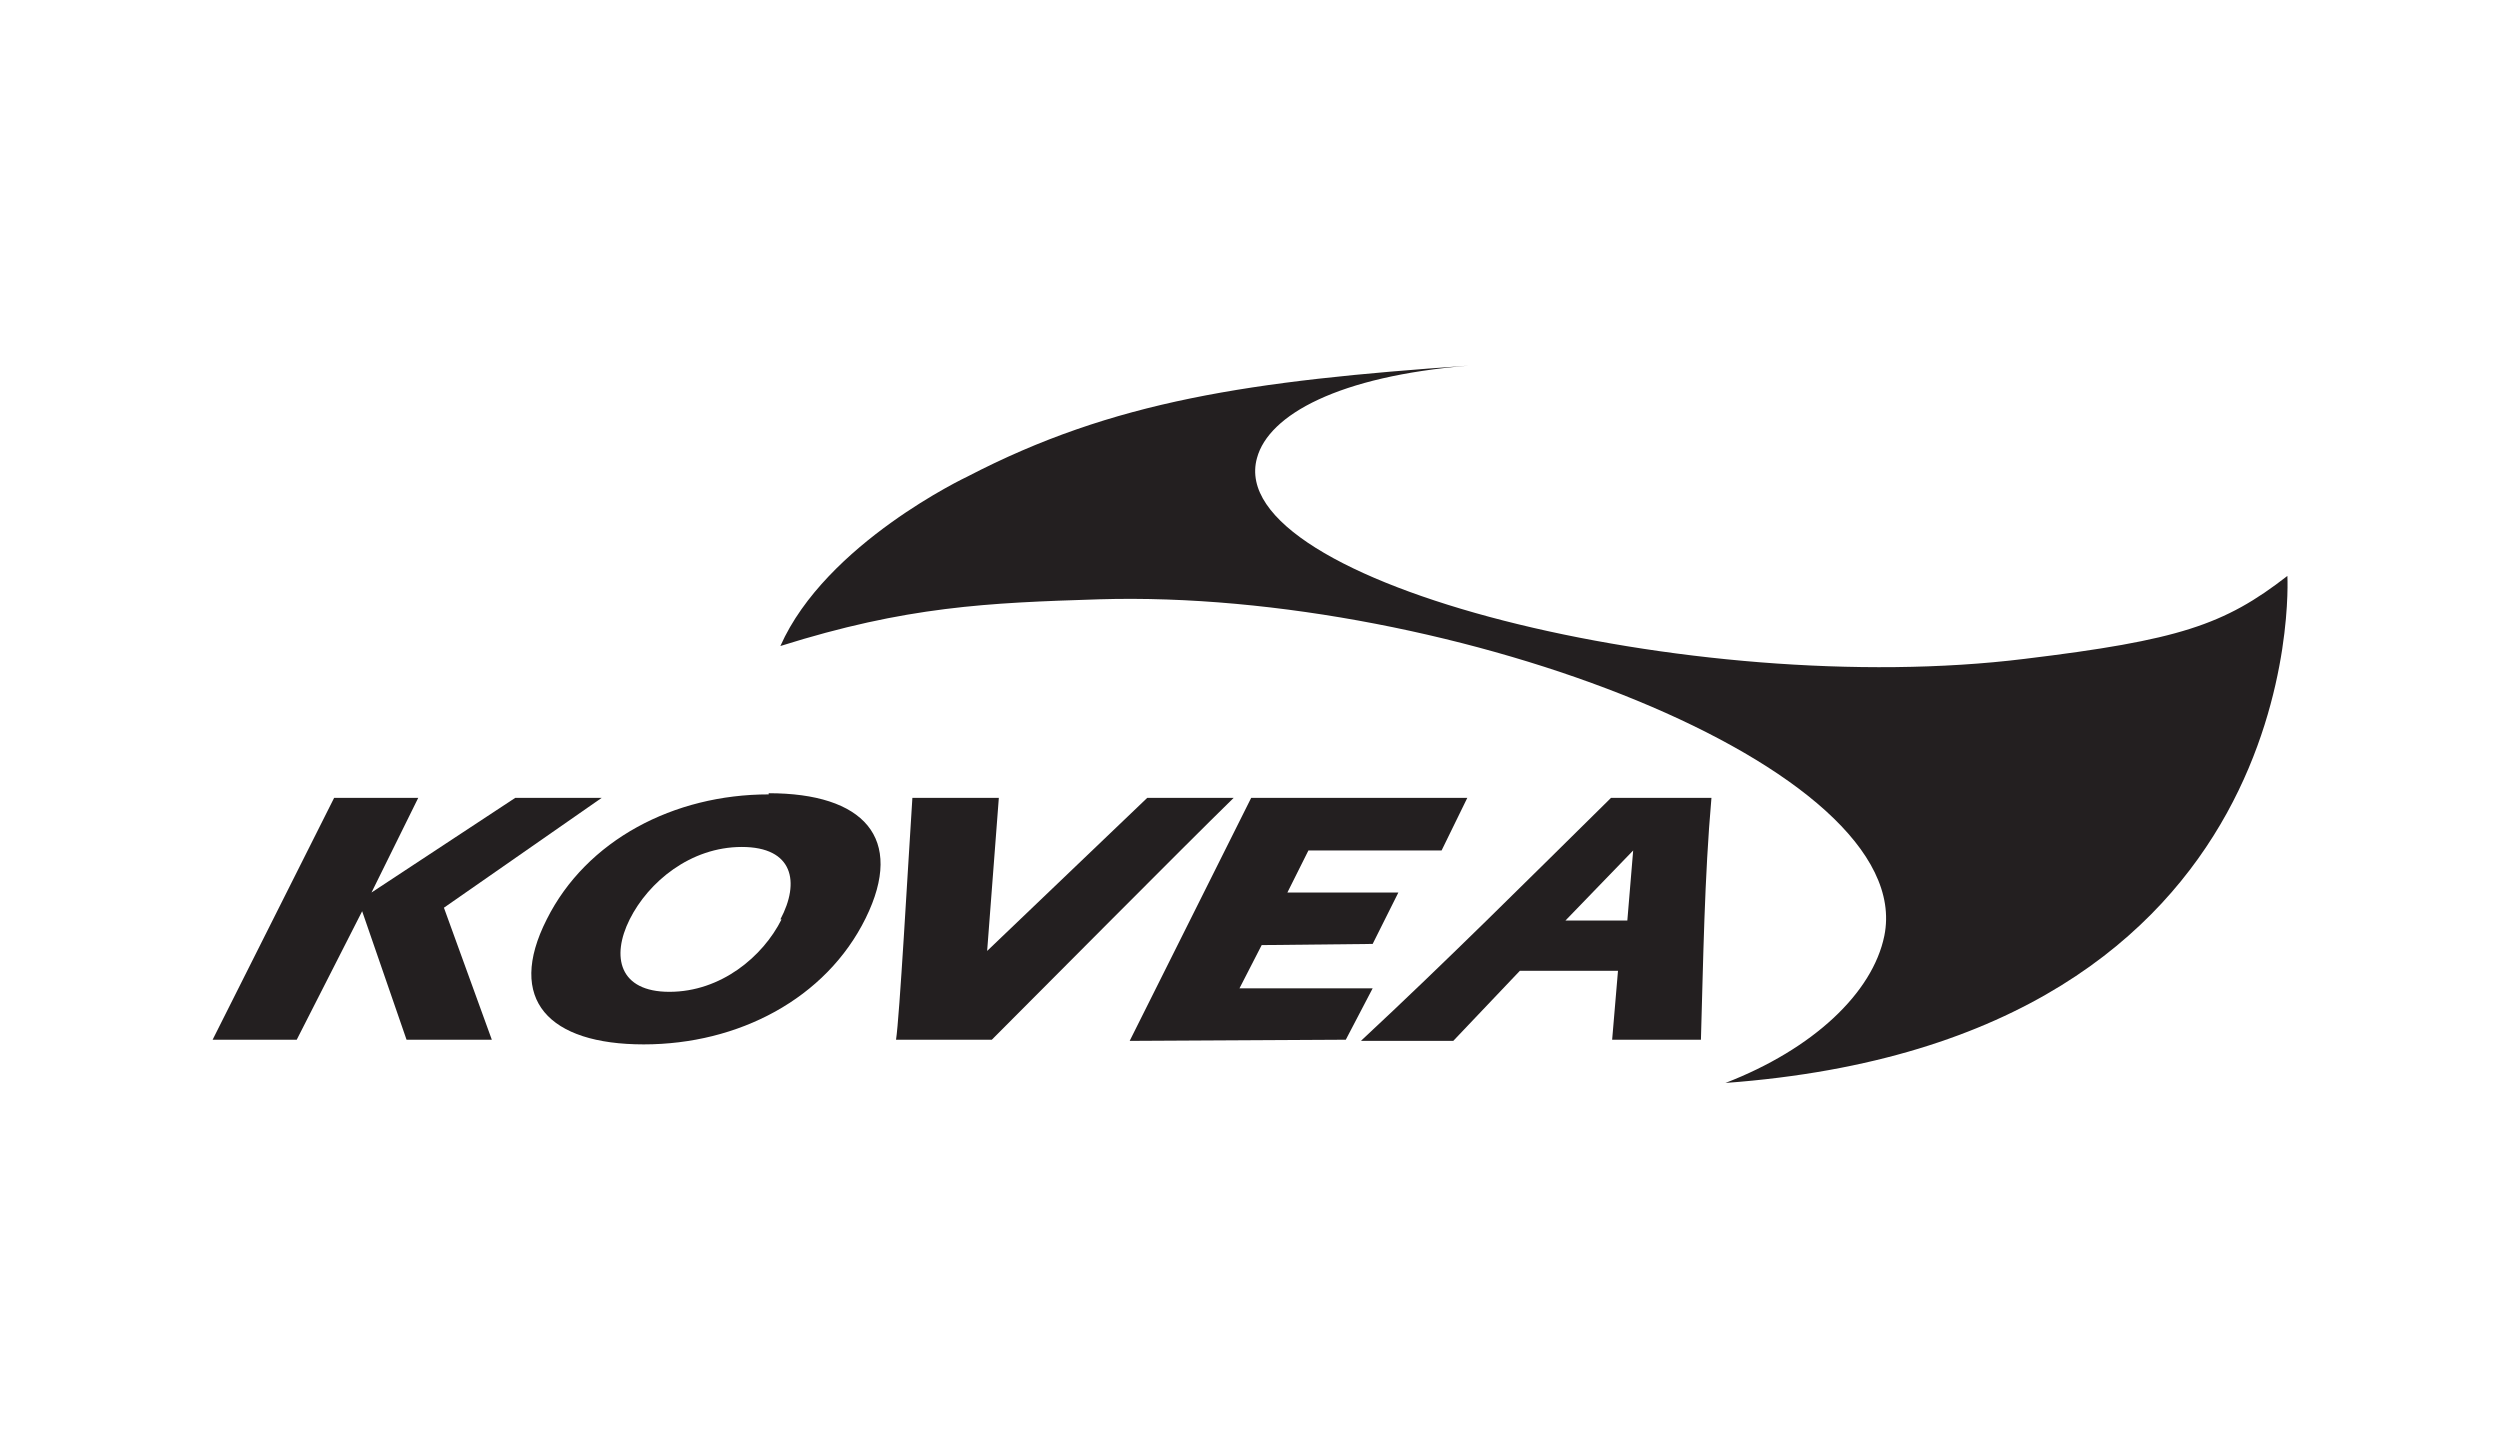
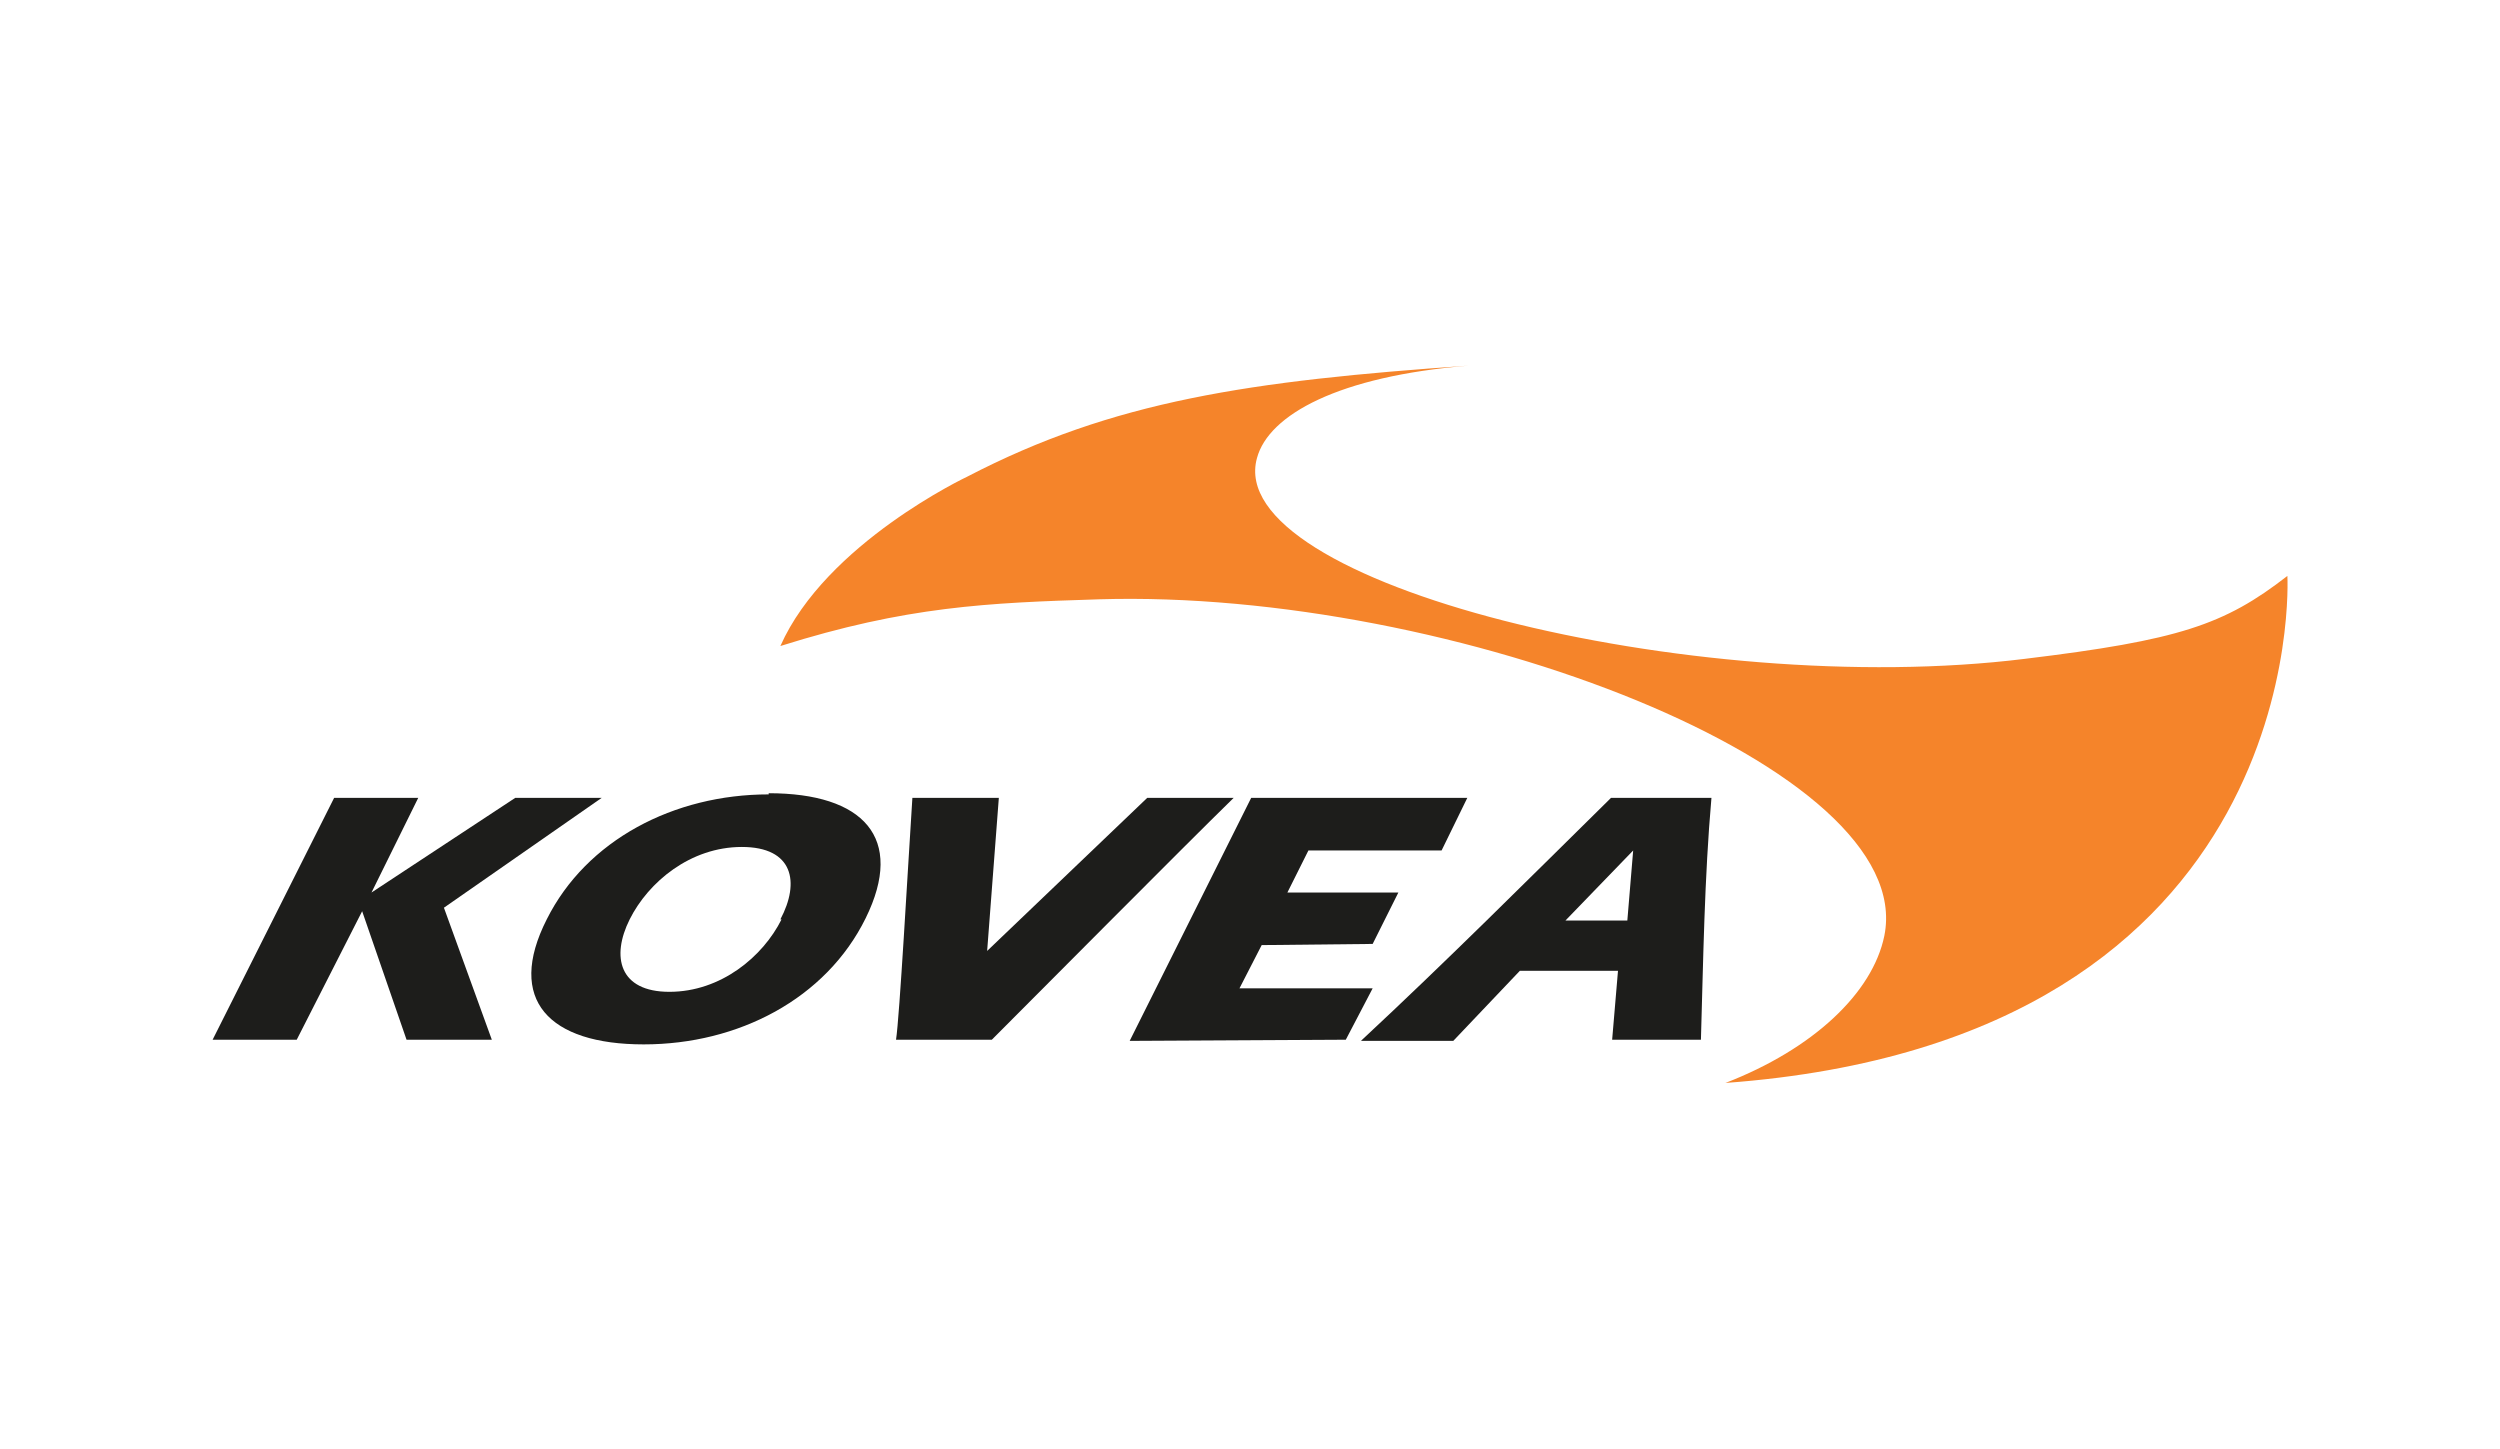
<svg xmlns="http://www.w3.org/2000/svg" id="Layer_1" version="1.1" width="214" height="124" viewBox="0 0 214 124">
  <defs>
    <style>
      .st0 {
-         fill: #231f20;
+         fill: #1d1d1b;
+       }
+ 
+       .st1 {
+         fill: #f5842a;
      }
    </style>
  </defs>
-   <path class="st0" d="M173.3,56.4c-28.3,3.5-68.7-6.5-65.7-17.2,1-3.7,7-7,18.1-7.9-18.7,1.3-30.4,3-42.9,9.5,0,0-12.1,5.7-16,14.5,10.8-3.4,17.7-3.7,27.3-4,30.2-.9,70.1,14.4,67.2,28.8-1,4.9-6.1,9.7-13.6,12.6,50.3-3.7,48.1-43.4,48.1-43.4-5.4,4.2-9.3,5.5-22.5,7.1Z" />
+   <path class="st1" d="M173.3,56.4c-28.3,3.5-68.7-6.5-65.7-17.2,1-3.7,7-7,18.1-7.9-18.7,1.3-30.4,3-42.9,9.5,0,0-12.1,5.7-16,14.5,10.8-3.4,17.7-3.7,27.3-4,30.2-.9,70.1,14.4,67.2,28.8-1,4.9-6.1,9.7-13.6,12.6,50.3-3.7,48.1-43.4,48.1-43.4-5.4,4.2-9.3,5.5-22.5,7.1Z" />
  <g>
    <path class="st0" d="M65.8,68c-8.1,0-15.6,3.9-19,10.7-3.5,6.9.2,10.7,8.3,10.7,8.1,0,15.6-3.9,19-10.8,3.4-6.9-.2-10.7-8.3-10.7ZM66.9,78.7c-1.6,3.2-5.2,6.2-9.6,6.2-4.3,0-5-3-3.4-6.2,1.6-3.2,5.2-6.2,9.6-6.2s5,3,3.3,6.2Z" />
    <polygon class="st0" points="106.1 84.6 108 80.9 117.5 80.8 119.7 76.4 110.2 76.4 112 72.8 123.4 72.8 125.6 68.3 107.1 68.3 96.7 89.1 115.2 89 117.5 84.6 106.1 84.6" />
    <path class="st0" d="M116.5,89.1h7.9s5.7-6,5.7-6h8.4l-.5,5.9h7.6c.2-6.8.3-13.9.9-20.7h-8.6c-7.1,7-14.1,14-21.3,20.7ZM139.8,72.8l-.5,6h-5.3l5.8-6h0Z" />
    <path class="st0" d="M98.2,68.3l-13.7,13.1,1-13.1h-7.4c-.4,6.2-1.1,18.8-1.4,20.7h8.2c4.3-4.3,16.3-16.4,20.7-20.7h-7.5Z" />
    <polygon class="st0" points="51.5 68.3 44.1 68.3 31.8 76.4 35.8 68.3 28.6 68.3 18.2 89 25.4 89 31 78 34.8 89 42.1 89 38 77.7 51.5 68.3" />
  </g>
</svg>
